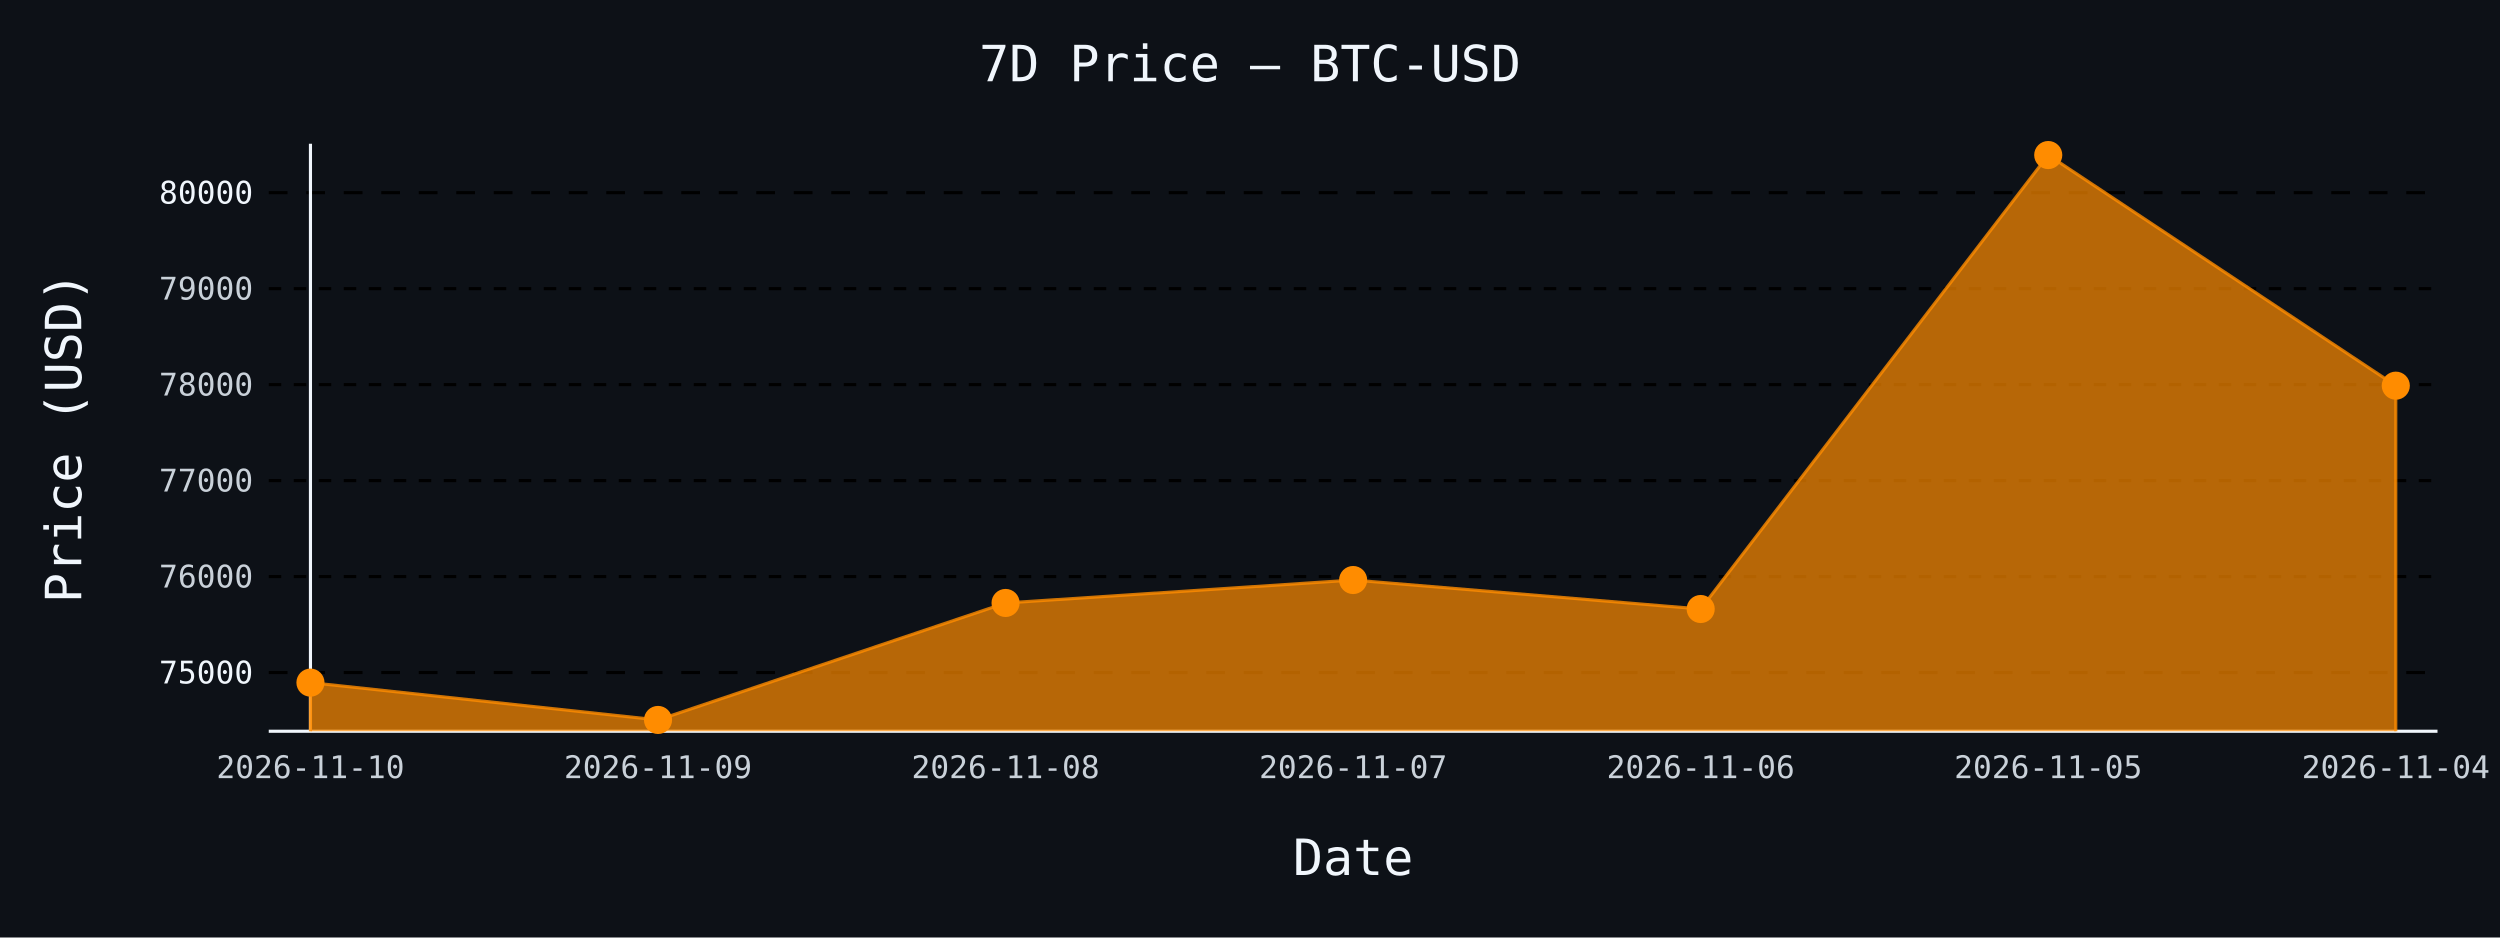
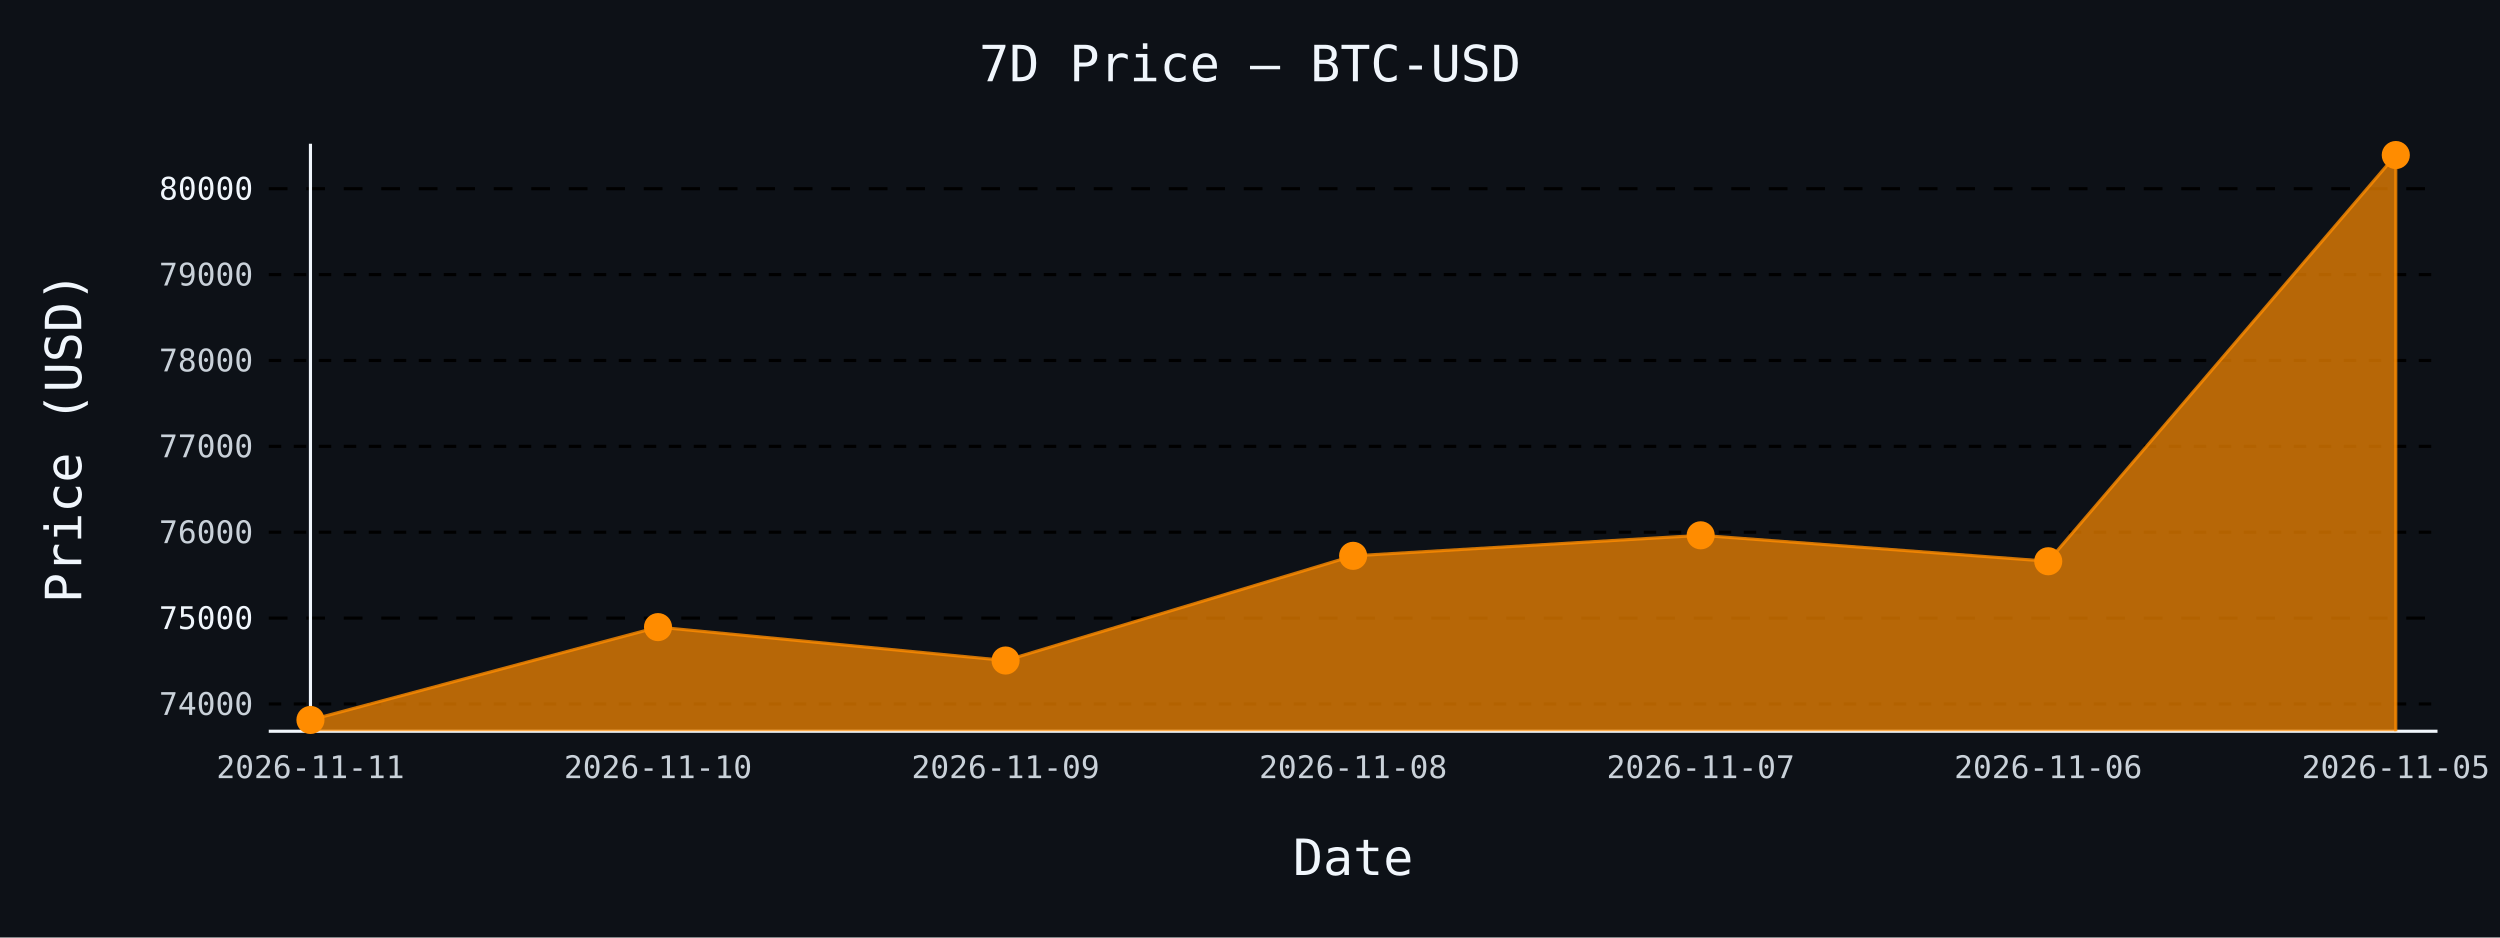
- <svg xmlns="http://www.w3.org/2000/svg" id="chart-a79e8ee5-dd8d-4bf7-b874-fec45976779c" class="pygal-chart" viewBox="0 0 800 300">
+ <svg xmlns="http://www.w3.org/2000/svg" id="chart-a412b9ca-e47b-4ed1-a486-77ab578f2669" class="pygal-chart" viewBox="0 0 800 300">
  <defs>
-     <style type="text/css">#chart-a79e8ee5-dd8d-4bf7-b874-fec45976779c{-webkit-user-select:none;-webkit-font-smoothing:antialiased;font-family:monospace}#chart-a79e8ee5-dd8d-4bf7-b874-fec45976779c .title{font-family:monospace;font-size:16px}#chart-a79e8ee5-dd8d-4bf7-b874-fec45976779c .legends .legend text{font-family:monospace;font-size:14px}#chart-a79e8ee5-dd8d-4bf7-b874-fec45976779c .axis text{font-family:monospace;font-size:10px}#chart-a79e8ee5-dd8d-4bf7-b874-fec45976779c .axis text.major{font-family:monospace;font-size:10px}#chart-a79e8ee5-dd8d-4bf7-b874-fec45976779c .text-overlay text.value{font-family:monospace;font-size:16px}#chart-a79e8ee5-dd8d-4bf7-b874-fec45976779c .text-overlay text.label{font-family:monospace;font-size:10px}#chart-a79e8ee5-dd8d-4bf7-b874-fec45976779c .tooltip{font-family:monospace;font-size:14px}#chart-a79e8ee5-dd8d-4bf7-b874-fec45976779c text.no_data{font-family:monospace;font-size:64px}
- #chart-a79e8ee5-dd8d-4bf7-b874-fec45976779c{background-color:#0d1117}#chart-a79e8ee5-dd8d-4bf7-b874-fec45976779c path,#chart-a79e8ee5-dd8d-4bf7-b874-fec45976779c line,#chart-a79e8ee5-dd8d-4bf7-b874-fec45976779c rect,#chart-a79e8ee5-dd8d-4bf7-b874-fec45976779c circle{-webkit-transition:150ms;-moz-transition:150ms;transition:150ms}#chart-a79e8ee5-dd8d-4bf7-b874-fec45976779c .graph &gt; .background{fill:#0d1117}#chart-a79e8ee5-dd8d-4bf7-b874-fec45976779c .plot &gt; .background{fill:#0d1117}#chart-a79e8ee5-dd8d-4bf7-b874-fec45976779c .graph{fill:#c9d1d9}#chart-a79e8ee5-dd8d-4bf7-b874-fec45976779c text.no_data{fill:#f0f6fc}#chart-a79e8ee5-dd8d-4bf7-b874-fec45976779c .title{fill:#f0f6fc}#chart-a79e8ee5-dd8d-4bf7-b874-fec45976779c .legends .legend text{fill:#c9d1d9}#chart-a79e8ee5-dd8d-4bf7-b874-fec45976779c .legends .legend:hover text{fill:#f0f6fc}#chart-a79e8ee5-dd8d-4bf7-b874-fec45976779c .axis .line{stroke:#f0f6fc}#chart-a79e8ee5-dd8d-4bf7-b874-fec45976779c .axis .guide.line{stroke:#8b949e}#chart-a79e8ee5-dd8d-4bf7-b874-fec45976779c .axis .major.line{stroke:#c9d1d9}#chart-a79e8ee5-dd8d-4bf7-b874-fec45976779c .axis text.major{fill:#f0f6fc}#chart-a79e8ee5-dd8d-4bf7-b874-fec45976779c .axis.y .guides:hover .guide.line,#chart-a79e8ee5-dd8d-4bf7-b874-fec45976779c .line-graph .axis.x .guides:hover .guide.line,#chart-a79e8ee5-dd8d-4bf7-b874-fec45976779c .stackedline-graph .axis.x .guides:hover .guide.line,#chart-a79e8ee5-dd8d-4bf7-b874-fec45976779c .xy-graph .axis.x .guides:hover .guide.line{stroke:#f0f6fc}#chart-a79e8ee5-dd8d-4bf7-b874-fec45976779c .axis .guides:hover text{fill:#f0f6fc}#chart-a79e8ee5-dd8d-4bf7-b874-fec45976779c .reactive{fill-opacity:.7;stroke-opacity:.8;stroke-width:1}#chart-a79e8ee5-dd8d-4bf7-b874-fec45976779c .ci{stroke:#c9d1d9}#chart-a79e8ee5-dd8d-4bf7-b874-fec45976779c .reactive.active,#chart-a79e8ee5-dd8d-4bf7-b874-fec45976779c .active .reactive{fill-opacity:.8;stroke-opacity:.9;stroke-width:4}#chart-a79e8ee5-dd8d-4bf7-b874-fec45976779c .ci .reactive.active{stroke-width:1.5}#chart-a79e8ee5-dd8d-4bf7-b874-fec45976779c .series text{fill:#f0f6fc}#chart-a79e8ee5-dd8d-4bf7-b874-fec45976779c .tooltip rect{fill:#0d1117;stroke:#f0f6fc;-webkit-transition:opacity 150ms;-moz-transition:opacity 150ms;transition:opacity 150ms}#chart-a79e8ee5-dd8d-4bf7-b874-fec45976779c .tooltip .label{fill:#c9d1d9}#chart-a79e8ee5-dd8d-4bf7-b874-fec45976779c .tooltip .label{fill:#c9d1d9}#chart-a79e8ee5-dd8d-4bf7-b874-fec45976779c .tooltip .legend{font-size:.8em;fill:#8b949e}#chart-a79e8ee5-dd8d-4bf7-b874-fec45976779c .tooltip .x_label{font-size:.6em;fill:#f0f6fc}#chart-a79e8ee5-dd8d-4bf7-b874-fec45976779c .tooltip .xlink{font-size:.5em;text-decoration:underline}#chart-a79e8ee5-dd8d-4bf7-b874-fec45976779c .tooltip .value{font-size:1.5em}#chart-a79e8ee5-dd8d-4bf7-b874-fec45976779c .bound{font-size:.5em}#chart-a79e8ee5-dd8d-4bf7-b874-fec45976779c .max-value{font-size:.75em;fill:#8b949e}#chart-a79e8ee5-dd8d-4bf7-b874-fec45976779c .map-element{fill:#0d1117;stroke:#8b949e !important}#chart-a79e8ee5-dd8d-4bf7-b874-fec45976779c .map-element .reactive{fill-opacity:inherit;stroke-opacity:inherit}#chart-a79e8ee5-dd8d-4bf7-b874-fec45976779c .color-0,#chart-a79e8ee5-dd8d-4bf7-b874-fec45976779c .color-0 a:visited{stroke:#ff8c00;fill:#ff8c00}#chart-a79e8ee5-dd8d-4bf7-b874-fec45976779c .text-overlay .color-0 text{fill:black}
- #chart-a79e8ee5-dd8d-4bf7-b874-fec45976779c text.no_data{text-anchor:middle}#chart-a79e8ee5-dd8d-4bf7-b874-fec45976779c .guide.line{fill:none}#chart-a79e8ee5-dd8d-4bf7-b874-fec45976779c .centered{text-anchor:middle}#chart-a79e8ee5-dd8d-4bf7-b874-fec45976779c .title{text-anchor:middle}#chart-a79e8ee5-dd8d-4bf7-b874-fec45976779c .legends .legend text{fill-opacity:1}#chart-a79e8ee5-dd8d-4bf7-b874-fec45976779c .axis.x text{text-anchor:middle}#chart-a79e8ee5-dd8d-4bf7-b874-fec45976779c .axis.x:not(.web) text[transform]{text-anchor:start}#chart-a79e8ee5-dd8d-4bf7-b874-fec45976779c .axis.x:not(.web) text[transform].backwards{text-anchor:end}#chart-a79e8ee5-dd8d-4bf7-b874-fec45976779c .axis.y text{text-anchor:end}#chart-a79e8ee5-dd8d-4bf7-b874-fec45976779c .axis.y text[transform].backwards{text-anchor:start}#chart-a79e8ee5-dd8d-4bf7-b874-fec45976779c .axis.y2 text{text-anchor:start}#chart-a79e8ee5-dd8d-4bf7-b874-fec45976779c .axis.y2 text[transform].backwards{text-anchor:end}#chart-a79e8ee5-dd8d-4bf7-b874-fec45976779c .axis .guide.line{stroke-dasharray:4,4;stroke:black}#chart-a79e8ee5-dd8d-4bf7-b874-fec45976779c .axis .major.guide.line{stroke-dasharray:6,6;stroke:black}#chart-a79e8ee5-dd8d-4bf7-b874-fec45976779c .horizontal .axis.y .guide.line,#chart-a79e8ee5-dd8d-4bf7-b874-fec45976779c .horizontal .axis.y2 .guide.line,#chart-a79e8ee5-dd8d-4bf7-b874-fec45976779c .vertical .axis.x .guide.line{opacity:0}#chart-a79e8ee5-dd8d-4bf7-b874-fec45976779c .horizontal .axis.always_show .guide.line,#chart-a79e8ee5-dd8d-4bf7-b874-fec45976779c .vertical .axis.always_show .guide.line{opacity:1 !important}#chart-a79e8ee5-dd8d-4bf7-b874-fec45976779c .axis.y .guides:hover .guide.line,#chart-a79e8ee5-dd8d-4bf7-b874-fec45976779c .axis.y2 .guides:hover .guide.line,#chart-a79e8ee5-dd8d-4bf7-b874-fec45976779c .axis.x .guides:hover .guide.line{opacity:1}#chart-a79e8ee5-dd8d-4bf7-b874-fec45976779c .axis .guides:hover text{opacity:1}#chart-a79e8ee5-dd8d-4bf7-b874-fec45976779c .nofill{fill:none}#chart-a79e8ee5-dd8d-4bf7-b874-fec45976779c .subtle-fill{fill-opacity:.2}#chart-a79e8ee5-dd8d-4bf7-b874-fec45976779c .dot{stroke-width:1px;fill-opacity:1;stroke-opacity:1}#chart-a79e8ee5-dd8d-4bf7-b874-fec45976779c .dot.active{stroke-width:5px}#chart-a79e8ee5-dd8d-4bf7-b874-fec45976779c .dot.negative{fill:transparent}#chart-a79e8ee5-dd8d-4bf7-b874-fec45976779c text,#chart-a79e8ee5-dd8d-4bf7-b874-fec45976779c tspan{stroke:none !important}#chart-a79e8ee5-dd8d-4bf7-b874-fec45976779c .series text.active{opacity:1}#chart-a79e8ee5-dd8d-4bf7-b874-fec45976779c .tooltip rect{fill-opacity:.95;stroke-width:.5}#chart-a79e8ee5-dd8d-4bf7-b874-fec45976779c .tooltip text{fill-opacity:1}#chart-a79e8ee5-dd8d-4bf7-b874-fec45976779c .showable{visibility:hidden}#chart-a79e8ee5-dd8d-4bf7-b874-fec45976779c .showable.shown{visibility:visible}#chart-a79e8ee5-dd8d-4bf7-b874-fec45976779c .gauge-background{fill:rgba(229,229,229,1);stroke:none}#chart-a79e8ee5-dd8d-4bf7-b874-fec45976779c .bg-lines{stroke:#0d1117;stroke-width:2px}</style>
+     <style type="text/css">#chart-a412b9ca-e47b-4ed1-a486-77ab578f2669{-webkit-user-select:none;-webkit-font-smoothing:antialiased;font-family:monospace}#chart-a412b9ca-e47b-4ed1-a486-77ab578f2669 .title{font-family:monospace;font-size:16px}#chart-a412b9ca-e47b-4ed1-a486-77ab578f2669 .legends .legend text{font-family:monospace;font-size:14px}#chart-a412b9ca-e47b-4ed1-a486-77ab578f2669 .axis text{font-family:monospace;font-size:10px}#chart-a412b9ca-e47b-4ed1-a486-77ab578f2669 .axis text.major{font-family:monospace;font-size:10px}#chart-a412b9ca-e47b-4ed1-a486-77ab578f2669 .text-overlay text.value{font-family:monospace;font-size:16px}#chart-a412b9ca-e47b-4ed1-a486-77ab578f2669 .text-overlay text.label{font-family:monospace;font-size:10px}#chart-a412b9ca-e47b-4ed1-a486-77ab578f2669 .tooltip{font-family:monospace;font-size:14px}#chart-a412b9ca-e47b-4ed1-a486-77ab578f2669 text.no_data{font-family:monospace;font-size:64px}
+ #chart-a412b9ca-e47b-4ed1-a486-77ab578f2669{background-color:#0d1117}#chart-a412b9ca-e47b-4ed1-a486-77ab578f2669 path,#chart-a412b9ca-e47b-4ed1-a486-77ab578f2669 line,#chart-a412b9ca-e47b-4ed1-a486-77ab578f2669 rect,#chart-a412b9ca-e47b-4ed1-a486-77ab578f2669 circle{-webkit-transition:150ms;-moz-transition:150ms;transition:150ms}#chart-a412b9ca-e47b-4ed1-a486-77ab578f2669 .graph &gt; .background{fill:#0d1117}#chart-a412b9ca-e47b-4ed1-a486-77ab578f2669 .plot &gt; .background{fill:#0d1117}#chart-a412b9ca-e47b-4ed1-a486-77ab578f2669 .graph{fill:#c9d1d9}#chart-a412b9ca-e47b-4ed1-a486-77ab578f2669 text.no_data{fill:#f0f6fc}#chart-a412b9ca-e47b-4ed1-a486-77ab578f2669 .title{fill:#f0f6fc}#chart-a412b9ca-e47b-4ed1-a486-77ab578f2669 .legends .legend text{fill:#c9d1d9}#chart-a412b9ca-e47b-4ed1-a486-77ab578f2669 .legends .legend:hover text{fill:#f0f6fc}#chart-a412b9ca-e47b-4ed1-a486-77ab578f2669 .axis .line{stroke:#f0f6fc}#chart-a412b9ca-e47b-4ed1-a486-77ab578f2669 .axis .guide.line{stroke:#8b949e}#chart-a412b9ca-e47b-4ed1-a486-77ab578f2669 .axis .major.line{stroke:#c9d1d9}#chart-a412b9ca-e47b-4ed1-a486-77ab578f2669 .axis text.major{fill:#f0f6fc}#chart-a412b9ca-e47b-4ed1-a486-77ab578f2669 .axis.y .guides:hover .guide.line,#chart-a412b9ca-e47b-4ed1-a486-77ab578f2669 .line-graph .axis.x .guides:hover .guide.line,#chart-a412b9ca-e47b-4ed1-a486-77ab578f2669 .stackedline-graph .axis.x .guides:hover .guide.line,#chart-a412b9ca-e47b-4ed1-a486-77ab578f2669 .xy-graph .axis.x .guides:hover .guide.line{stroke:#f0f6fc}#chart-a412b9ca-e47b-4ed1-a486-77ab578f2669 .axis .guides:hover text{fill:#f0f6fc}#chart-a412b9ca-e47b-4ed1-a486-77ab578f2669 .reactive{fill-opacity:.7;stroke-opacity:.8;stroke-width:1}#chart-a412b9ca-e47b-4ed1-a486-77ab578f2669 .ci{stroke:#c9d1d9}#chart-a412b9ca-e47b-4ed1-a486-77ab578f2669 .reactive.active,#chart-a412b9ca-e47b-4ed1-a486-77ab578f2669 .active .reactive{fill-opacity:.8;stroke-opacity:.9;stroke-width:4}#chart-a412b9ca-e47b-4ed1-a486-77ab578f2669 .ci .reactive.active{stroke-width:1.5}#chart-a412b9ca-e47b-4ed1-a486-77ab578f2669 .series text{fill:#f0f6fc}#chart-a412b9ca-e47b-4ed1-a486-77ab578f2669 .tooltip rect{fill:#0d1117;stroke:#f0f6fc;-webkit-transition:opacity 150ms;-moz-transition:opacity 150ms;transition:opacity 150ms}#chart-a412b9ca-e47b-4ed1-a486-77ab578f2669 .tooltip .label{fill:#c9d1d9}#chart-a412b9ca-e47b-4ed1-a486-77ab578f2669 .tooltip .label{fill:#c9d1d9}#chart-a412b9ca-e47b-4ed1-a486-77ab578f2669 .tooltip .legend{font-size:.8em;fill:#8b949e}#chart-a412b9ca-e47b-4ed1-a486-77ab578f2669 .tooltip .x_label{font-size:.6em;fill:#f0f6fc}#chart-a412b9ca-e47b-4ed1-a486-77ab578f2669 .tooltip .xlink{font-size:.5em;text-decoration:underline}#chart-a412b9ca-e47b-4ed1-a486-77ab578f2669 .tooltip .value{font-size:1.5em}#chart-a412b9ca-e47b-4ed1-a486-77ab578f2669 .bound{font-size:.5em}#chart-a412b9ca-e47b-4ed1-a486-77ab578f2669 .max-value{font-size:.75em;fill:#8b949e}#chart-a412b9ca-e47b-4ed1-a486-77ab578f2669 .map-element{fill:#0d1117;stroke:#8b949e !important}#chart-a412b9ca-e47b-4ed1-a486-77ab578f2669 .map-element .reactive{fill-opacity:inherit;stroke-opacity:inherit}#chart-a412b9ca-e47b-4ed1-a486-77ab578f2669 .color-0,#chart-a412b9ca-e47b-4ed1-a486-77ab578f2669 .color-0 a:visited{stroke:#ff8c00;fill:#ff8c00}#chart-a412b9ca-e47b-4ed1-a486-77ab578f2669 .text-overlay .color-0 text{fill:black}
+ #chart-a412b9ca-e47b-4ed1-a486-77ab578f2669 text.no_data{text-anchor:middle}#chart-a412b9ca-e47b-4ed1-a486-77ab578f2669 .guide.line{fill:none}#chart-a412b9ca-e47b-4ed1-a486-77ab578f2669 .centered{text-anchor:middle}#chart-a412b9ca-e47b-4ed1-a486-77ab578f2669 .title{text-anchor:middle}#chart-a412b9ca-e47b-4ed1-a486-77ab578f2669 .legends .legend text{fill-opacity:1}#chart-a412b9ca-e47b-4ed1-a486-77ab578f2669 .axis.x text{text-anchor:middle}#chart-a412b9ca-e47b-4ed1-a486-77ab578f2669 .axis.x:not(.web) text[transform]{text-anchor:start}#chart-a412b9ca-e47b-4ed1-a486-77ab578f2669 .axis.x:not(.web) text[transform].backwards{text-anchor:end}#chart-a412b9ca-e47b-4ed1-a486-77ab578f2669 .axis.y text{text-anchor:end}#chart-a412b9ca-e47b-4ed1-a486-77ab578f2669 .axis.y text[transform].backwards{text-anchor:start}#chart-a412b9ca-e47b-4ed1-a486-77ab578f2669 .axis.y2 text{text-anchor:start}#chart-a412b9ca-e47b-4ed1-a486-77ab578f2669 .axis.y2 text[transform].backwards{text-anchor:end}#chart-a412b9ca-e47b-4ed1-a486-77ab578f2669 .axis .guide.line{stroke-dasharray:4,4;stroke:black}#chart-a412b9ca-e47b-4ed1-a486-77ab578f2669 .axis .major.guide.line{stroke-dasharray:6,6;stroke:black}#chart-a412b9ca-e47b-4ed1-a486-77ab578f2669 .horizontal .axis.y .guide.line,#chart-a412b9ca-e47b-4ed1-a486-77ab578f2669 .horizontal .axis.y2 .guide.line,#chart-a412b9ca-e47b-4ed1-a486-77ab578f2669 .vertical .axis.x .guide.line{opacity:0}#chart-a412b9ca-e47b-4ed1-a486-77ab578f2669 .horizontal .axis.always_show .guide.line,#chart-a412b9ca-e47b-4ed1-a486-77ab578f2669 .vertical .axis.always_show .guide.line{opacity:1 !important}#chart-a412b9ca-e47b-4ed1-a486-77ab578f2669 .axis.y .guides:hover .guide.line,#chart-a412b9ca-e47b-4ed1-a486-77ab578f2669 .axis.y2 .guides:hover .guide.line,#chart-a412b9ca-e47b-4ed1-a486-77ab578f2669 .axis.x .guides:hover .guide.line{opacity:1}#chart-a412b9ca-e47b-4ed1-a486-77ab578f2669 .axis .guides:hover text{opacity:1}#chart-a412b9ca-e47b-4ed1-a486-77ab578f2669 .nofill{fill:none}#chart-a412b9ca-e47b-4ed1-a486-77ab578f2669 .subtle-fill{fill-opacity:.2}#chart-a412b9ca-e47b-4ed1-a486-77ab578f2669 .dot{stroke-width:1px;fill-opacity:1;stroke-opacity:1}#chart-a412b9ca-e47b-4ed1-a486-77ab578f2669 .dot.active{stroke-width:5px}#chart-a412b9ca-e47b-4ed1-a486-77ab578f2669 .dot.negative{fill:transparent}#chart-a412b9ca-e47b-4ed1-a486-77ab578f2669 text,#chart-a412b9ca-e47b-4ed1-a486-77ab578f2669 tspan{stroke:none !important}#chart-a412b9ca-e47b-4ed1-a486-77ab578f2669 .series text.active{opacity:1}#chart-a412b9ca-e47b-4ed1-a486-77ab578f2669 .tooltip rect{fill-opacity:.95;stroke-width:.5}#chart-a412b9ca-e47b-4ed1-a486-77ab578f2669 .tooltip text{fill-opacity:1}#chart-a412b9ca-e47b-4ed1-a486-77ab578f2669 .showable{visibility:hidden}#chart-a412b9ca-e47b-4ed1-a486-77ab578f2669 .showable.shown{visibility:visible}#chart-a412b9ca-e47b-4ed1-a486-77ab578f2669 .gauge-background{fill:rgba(229,229,229,1);stroke:none}#chart-a412b9ca-e47b-4ed1-a486-77ab578f2669 .bg-lines{stroke:#0d1117;stroke-width:2px}</style>
  </defs>
  <g class="graph line-graph vertical">
    <rect x="0" y="0" width="800" height="300" class="background" />
    <g transform="translate(86, 46)" class="plot">
      <rect x="0" y="0" width="694.0" height="188" class="background" />
      <g class="axis y always_show">
        <path d="M0 188 h694" class="line" />
        <g class="guides">
-           <path d="M0 169.213 h694" class="major guide line" />
-           <text x="-5" y="172.713" class="major">75000</text>
+           <path d="M0 179.273 h694" class="guide line" />
+           <text x="-5" y="182.773" class="">74000</text>
        </g>
        <g class="guides">
-           <path d="M0 138.501 h694" class="guide line" />
-           <text x="-5" y="142.001" class="">76000</text>
+           <path d="M0 151.792 h694" class="major guide line" />
+           <text x="-5" y="155.292" class="major">75000</text>
        </g>
        <g class="guides">
-           <path d="M0 107.79 h694" class="guide line" />
-           <text x="-5" y="111.29" class="">77000</text>
+           <path d="M0 124.311 h694" class="guide line" />
+           <text x="-5" y="127.811" class="">76000</text>
        </g>
        <g class="guides">
-           <path d="M0 77.078 h694" class="guide line" />
-           <text x="-5" y="80.578" class="">78000</text>
+           <path d="M0 96.831 h694" class="guide line" />
+           <text x="-5" y="100.331" class="">77000</text>
        </g>
        <g class="guides">
-           <path d="M0 46.366 h694" class="guide line" />
-           <text x="-5" y="49.866" class="">79000</text>
+           <path d="M0 69.35 h694" class="guide line" />
+           <text x="-5" y="72.85" class="">78000</text>
        </g>
        <g class="guides">
-           <path d="M0 15.654 h694" class="major guide line" />
-           <text x="-5" y="19.154" class="major">80000</text>
+           <path d="M0 41.869 h694" class="guide line" />
+           <text x="-5" y="45.369" class="">79000</text>
+         </g>
+         <g class="guides">
+           <path d="M0 14.388 h694" class="major guide line" />
+           <text x="-5" y="17.888" class="major">80000</text>
        </g>
      </g>
      <g class="axis x">
        <g class="guides">
          <path d="M13.346 0 v188" class="line" />
-           <text x="13.346" y="203.0" class="">2026-11-10</text>
+           <text x="13.346" y="203.0" class="">2026-11-11</text>
        </g>
        <g class="guides">
          <path d="M124.564 0 v188" class="guide line" />
-           <text x="124.564" y="203.0" class="">2026-11-09</text>
+           <text x="124.564" y="203.0" class="">2026-11-10</text>
        </g>
        <g class="guides">
          <path d="M235.782 0 v188" class="guide line" />
-           <text x="235.782" y="203.0" class="">2026-11-08</text>
+           <text x="235.782" y="203.0" class="">2026-11-09</text>
        </g>
        <g class="guides">
          <path d="M347 0 v188" class="guide line" />
-           <text x="347.0" y="203.0" class="">2026-11-07</text>
+           <text x="347.0" y="203.0" class="">2026-11-08</text>
        </g>
        <g class="guides">
          <path d="M458.218 0 v188" class="guide line" />
-           <text x="458.218" y="203.0" class="">2026-11-06</text>
+           <text x="458.218" y="203.0" class="">2026-11-07</text>
        </g>
        <g class="guides">
          <path d="M569.436 0 v188" class="guide line" />
-           <text x="569.436" y="203.0" class="">2026-11-05</text>
+           <text x="569.436" y="203.0" class="">2026-11-06</text>
        </g>
        <g class="guides">
          <path d="M680.654 0 v188" class="guide line" />
-           <text x="680.654" y="203.0" class="">2026-11-04</text>
+           <text x="680.654" y="203.0" class="">2026-11-05</text>
        </g>
      </g>
      <g class="series serie-0 color-0">
-         <path d="M13.346 188 L13.346 172.438 124.564 184.385 235.782 146.947 347 139.607 458.218 148.882 569.436 3.615 680.654 77.416 680.654 188" class="line reactive" />
+         <path d="M13.346 188 L13.346 184.385 124.564 154.678 235.782 165.368 347 131.869 458.218 125.301 569.436 133.6 680.654 3.615 680.654 188" class="line reactive" />
      </g>
    </g>
    <g class="titles">
      <text x="400.0" y="26" class="title plot_title">7D Price — BTC-USD</text>
      <text x="433.0" y="280" class="title">Date</text>
      <text x="0" y="166.0" class="title" transform="rotate(-90 0 140)">Price (USD)</text>
    </g>
    <g transform="translate(86, 46)" class="plot overlay">
      <g class="series serie-0 color-0">
        <g class="dots">
-           <circle cx="13.346" cy="172.438" r="4" class="dot reactive tooltip-trigger" />
+           <circle cx="13.346" cy="184.385" r="4" class="dot reactive tooltip-trigger" />
        </g>
        <g class="dots">
-           <circle cx="124.564" cy="184.385" r="4" class="dot reactive tooltip-trigger" />
+           <circle cx="124.564" cy="154.678" r="4" class="dot reactive tooltip-trigger" />
        </g>
        <g class="dots">
-           <circle cx="235.782" cy="146.947" r="4" class="dot reactive tooltip-trigger" />
+           <circle cx="235.782" cy="165.368" r="4" class="dot reactive tooltip-trigger" />
        </g>
        <g class="dots">
-           <circle cx="347.0" cy="139.607" r="4" class="dot reactive tooltip-trigger" />
+           <circle cx="347.0" cy="131.869" r="4" class="dot reactive tooltip-trigger" />
        </g>
        <g class="dots">
-           <circle cx="458.218" cy="148.882" r="4" class="dot reactive tooltip-trigger" />
+           <circle cx="458.218" cy="125.301" r="4" class="dot reactive tooltip-trigger" />
        </g>
        <g class="dots">
-           <circle cx="569.436" cy="3.615" r="4" class="dot reactive tooltip-trigger" />
+           <circle cx="569.436" cy="133.6" r="4" class="dot reactive tooltip-trigger" />
        </g>
        <g class="dots">
-           <circle cx="680.654" cy="77.416" r="4" class="dot reactive tooltip-trigger" />
+           <circle cx="680.654" cy="3.615" r="4" class="dot reactive tooltip-trigger" />
        </g>
      </g>
    </g>
    <g transform="translate(86, 46)" class="plot text-overlay">
      <g class="series serie-0 color-0" />
    </g>
    <g transform="translate(86, 46)" class="plot tooltip-overlay">
      <g transform="translate(0 0)" style="opacity: 0" class="tooltip">
        <rect rx="0" ry="0" width="0" height="0" class="tooltip-box" />
        <g class="text" />
      </g>
    </g>
  </g>
</svg>
